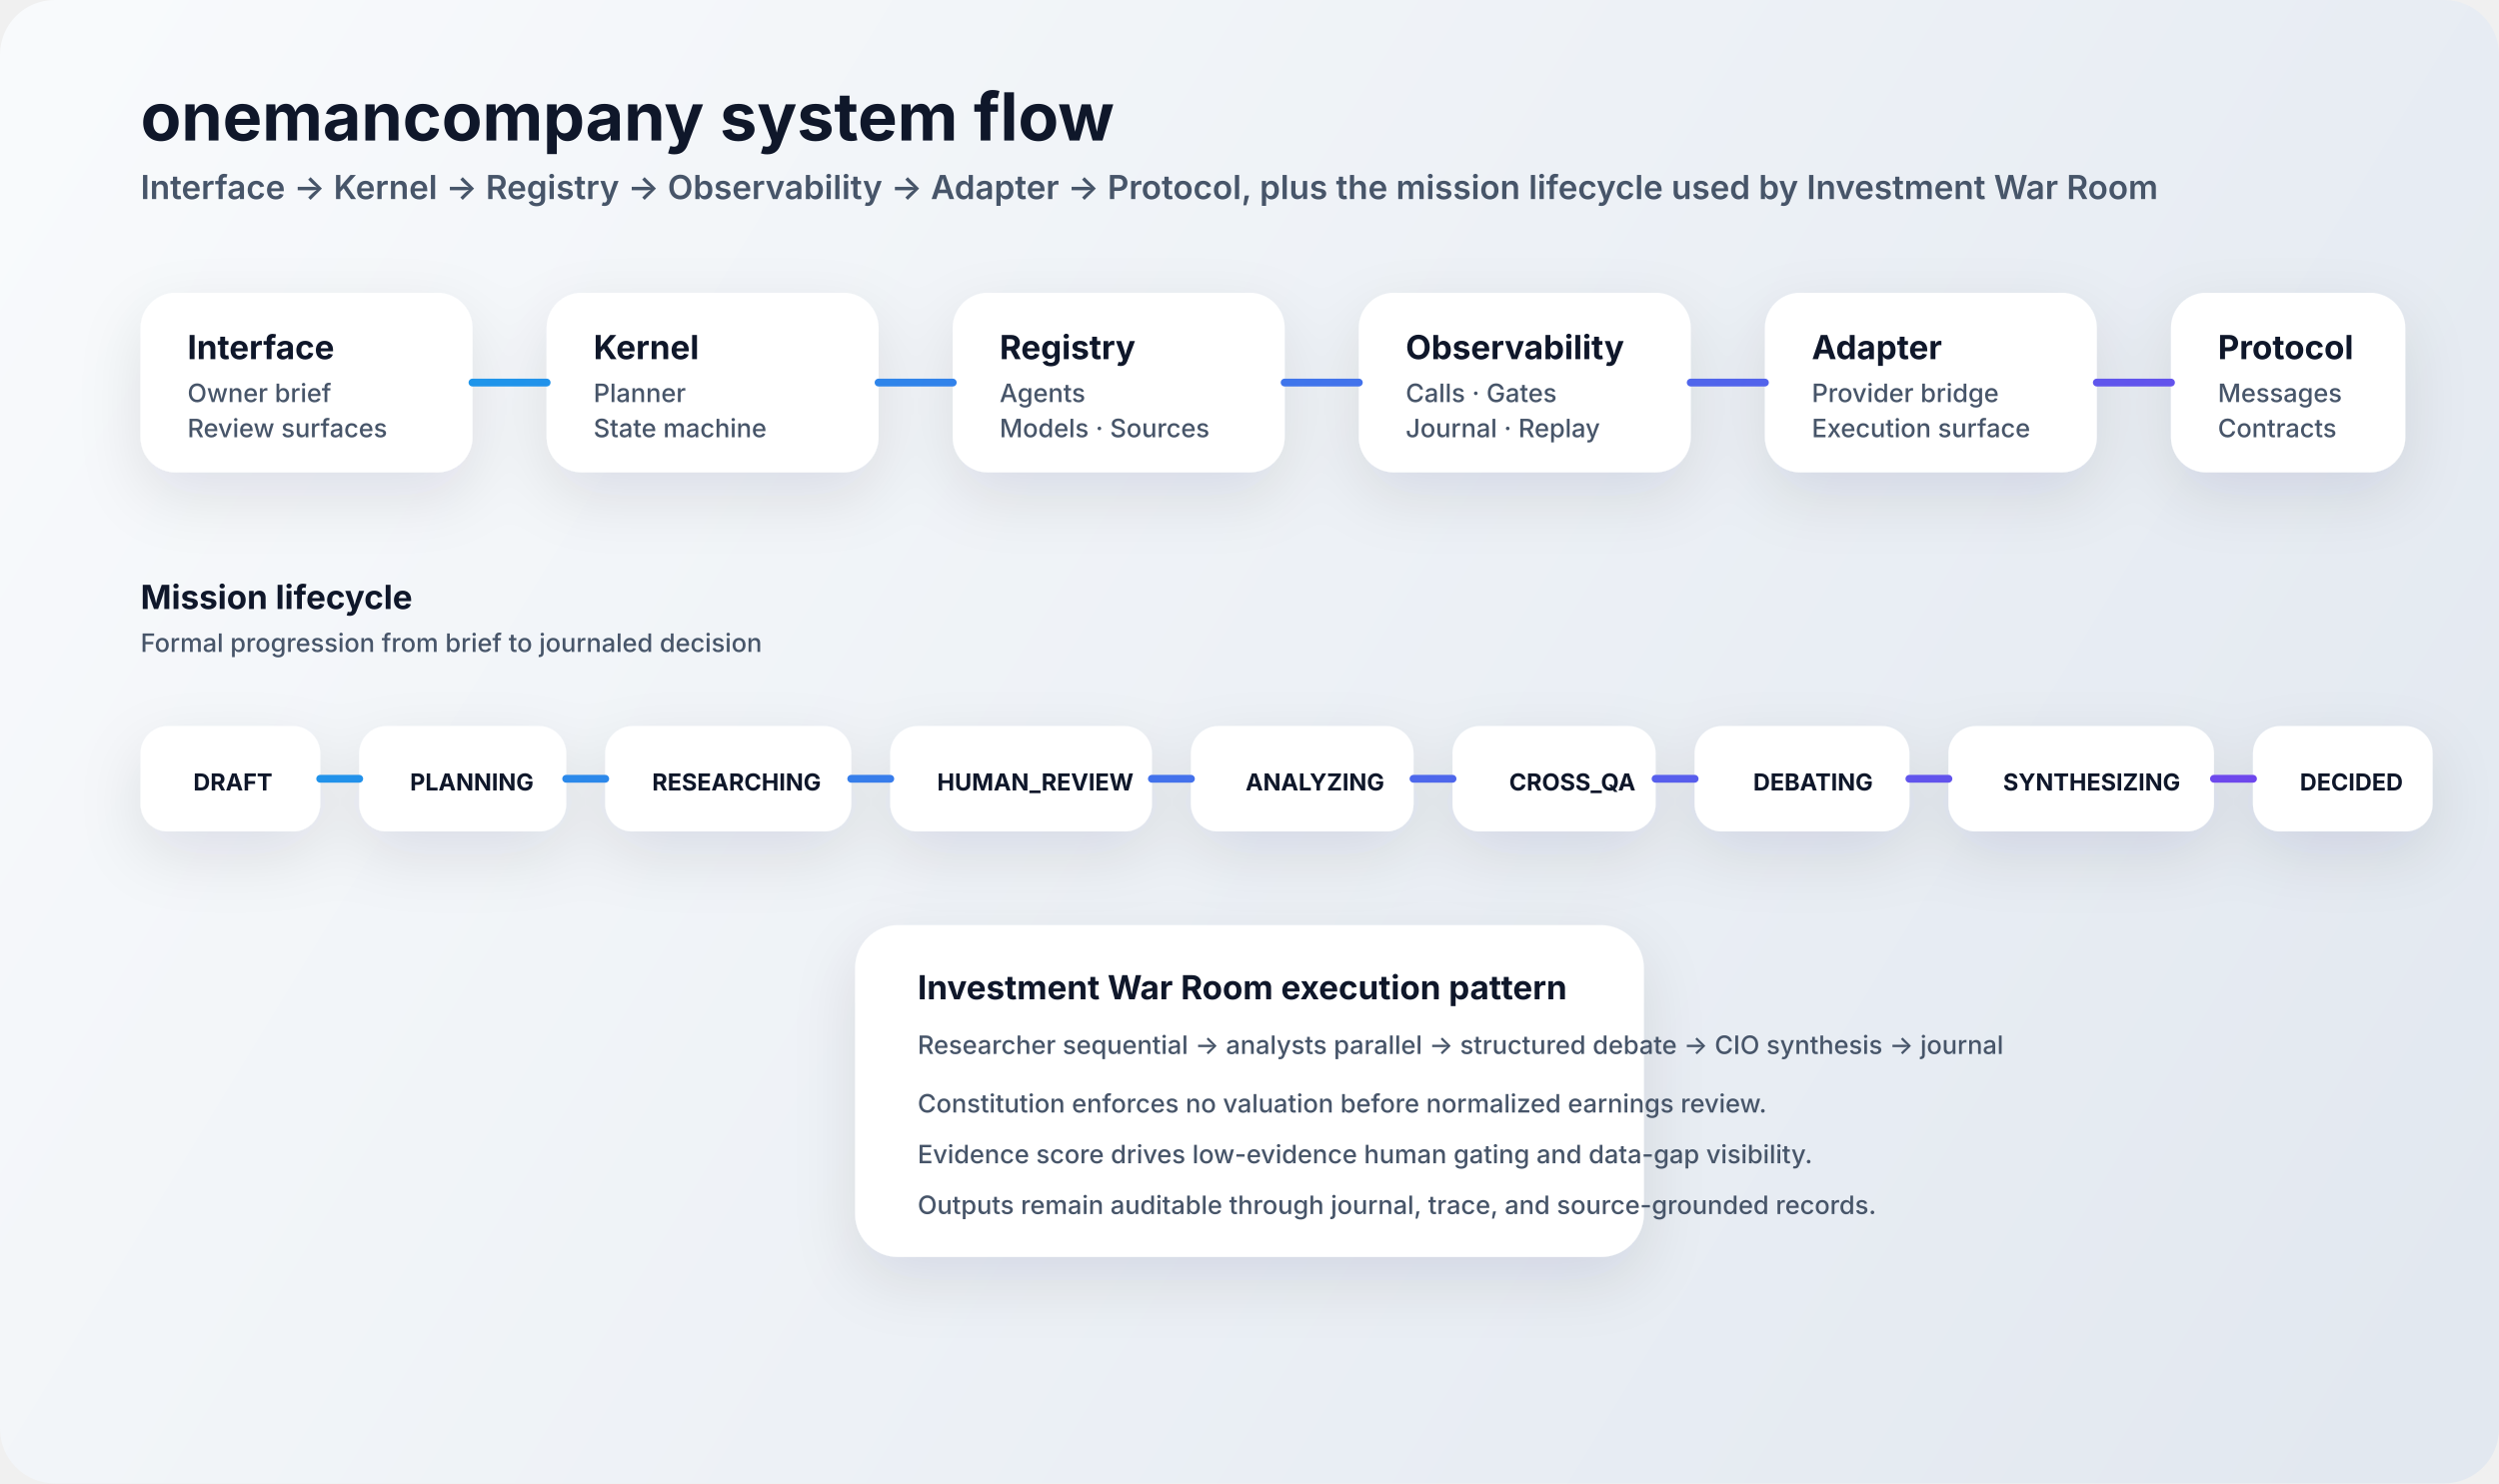
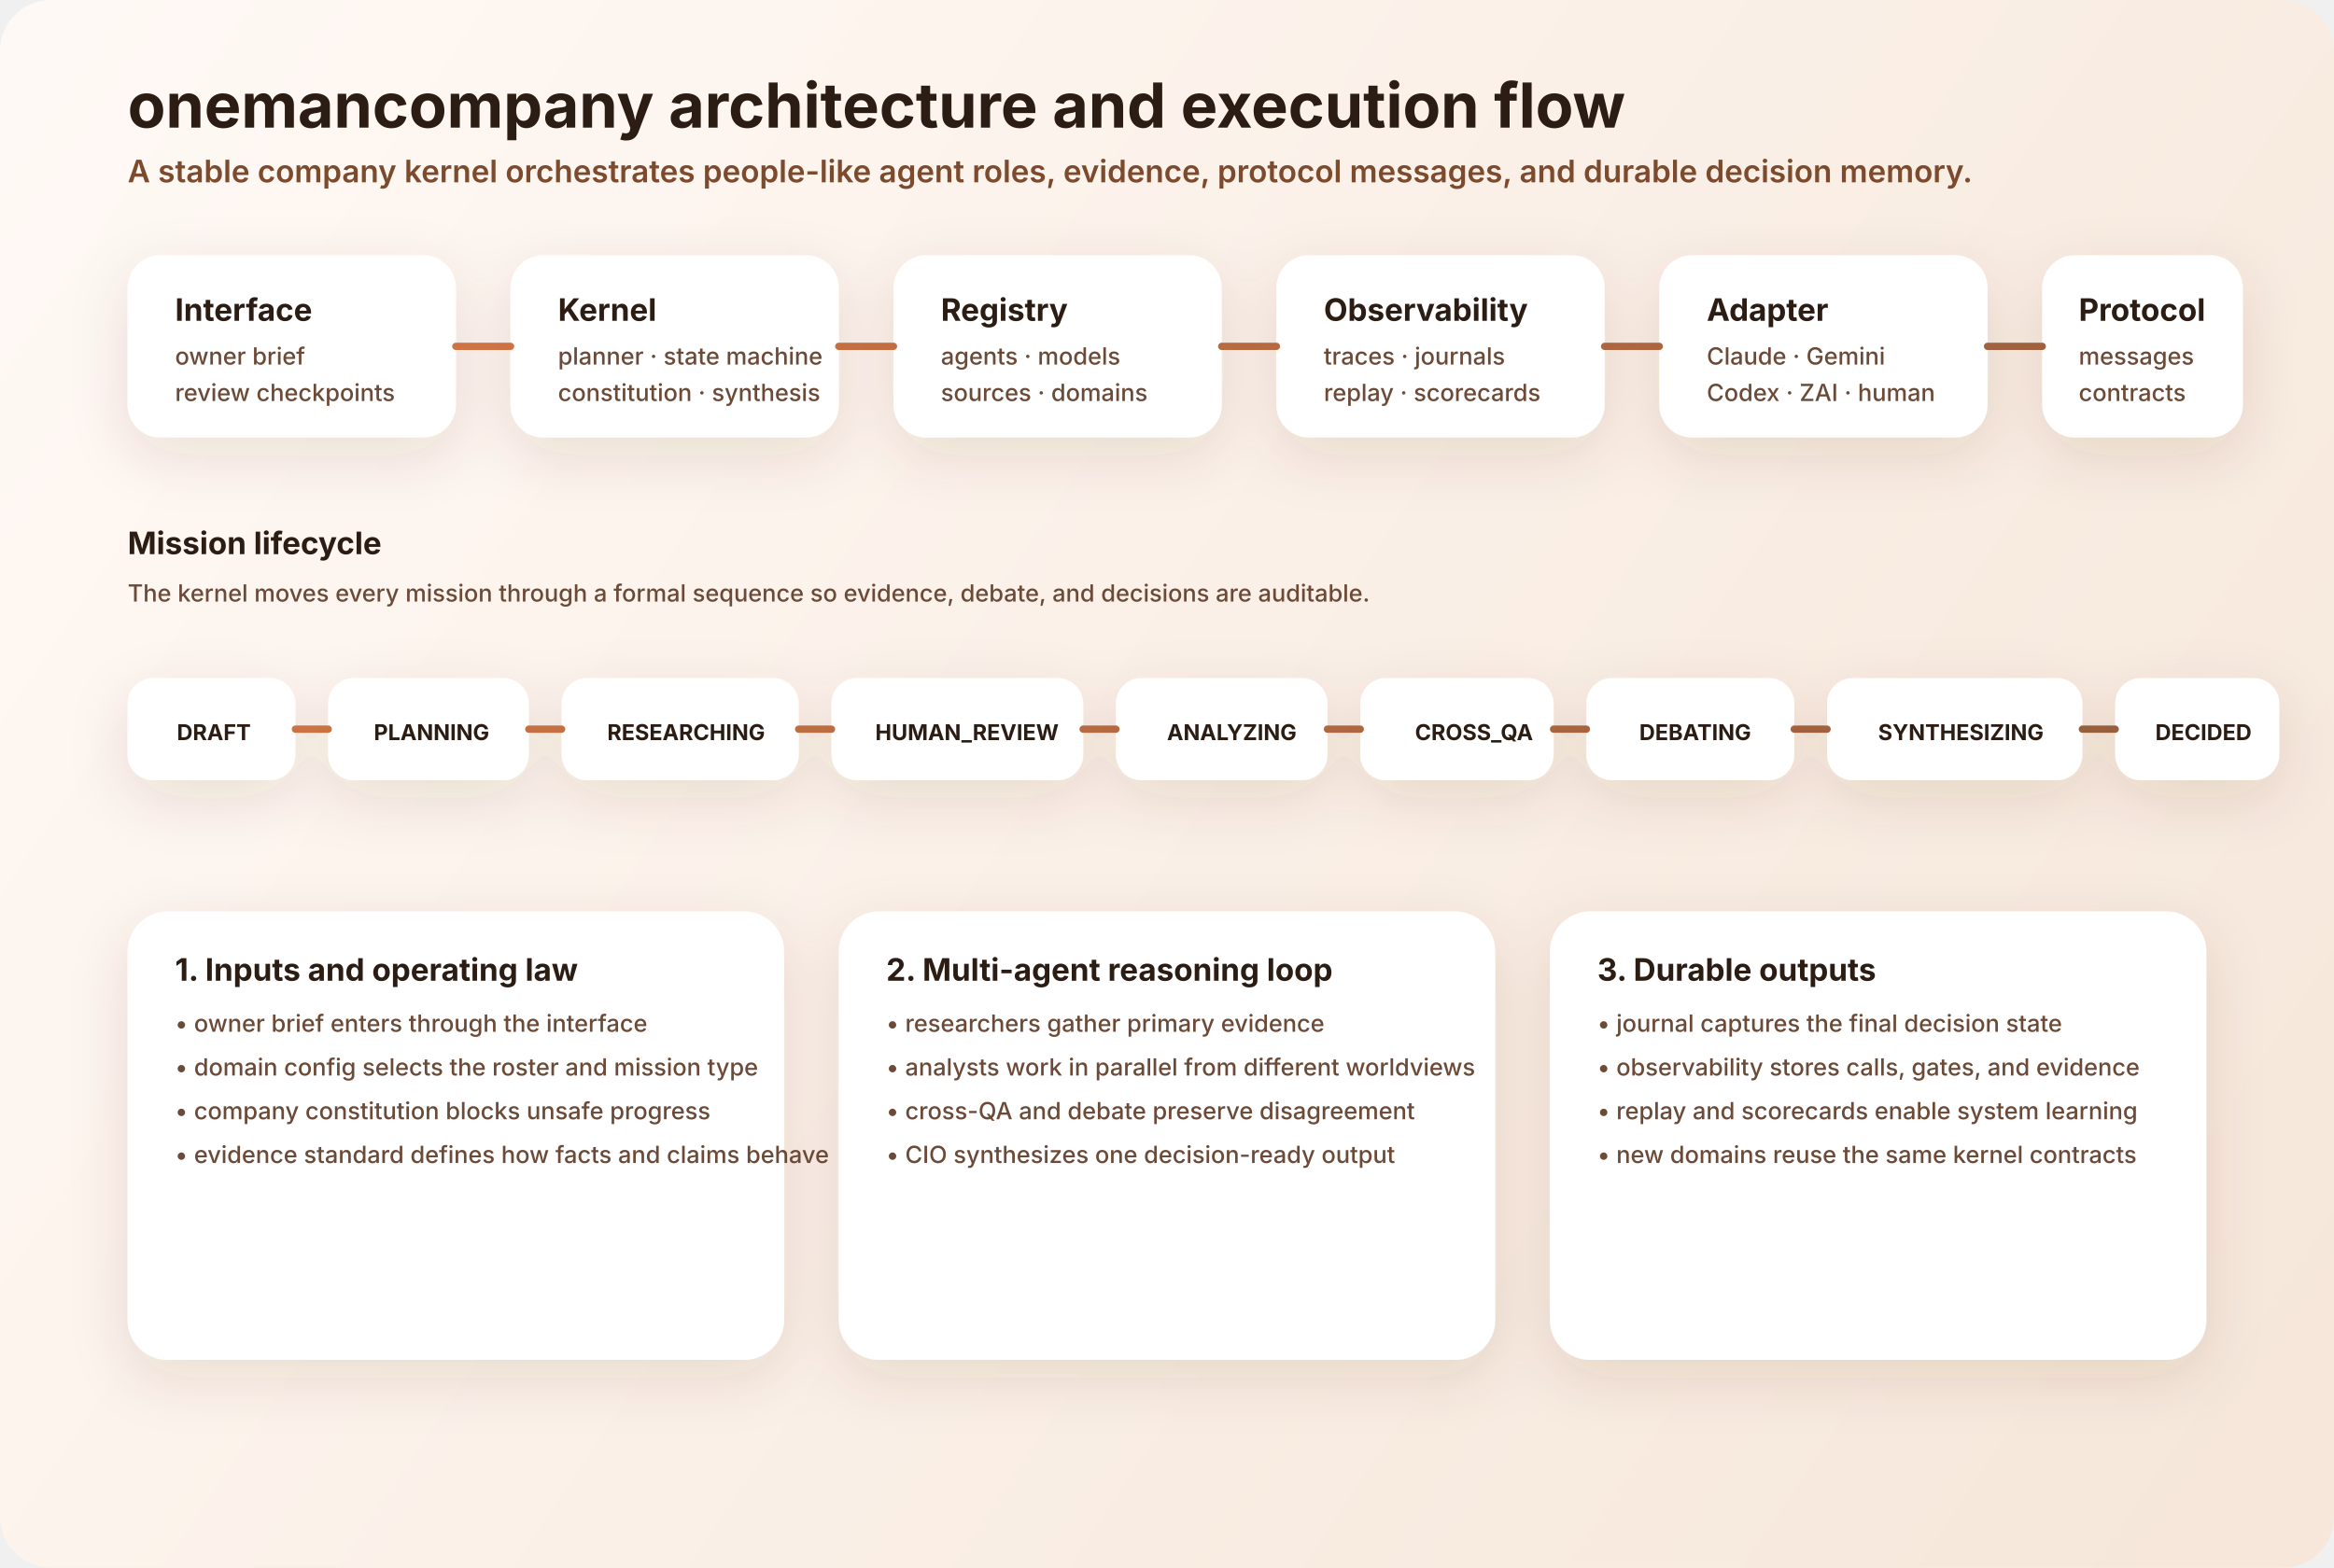
- <svg xmlns="http://www.w3.org/2000/svg" width="1280" height="760" viewBox="0 0 1280 760" fill="none">
+ <svg xmlns="http://www.w3.org/2000/svg" width="1280" height="860" viewBox="0 0 1280 860" fill="none">
  <defs>
-     <linearGradient id="bg" x1="40" y1="20" x2="1220" y2="740" gradientUnits="userSpaceOnUse">
-       <stop stop-color="#F8FAFC" />
-       <stop offset="1" stop-color="#E2E8F0" />
+     <linearGradient id="bg" x1="30" y1="20" x2="1220" y2="824" gradientUnits="userSpaceOnUse">
+       <stop stop-color="#FFF9F5" />
+       <stop offset="1" stop-color="#F6E7DA" />
    </linearGradient>
-     <linearGradient id="accent" x1="88" y1="92" x2="1180" y2="676" gradientUnits="userSpaceOnUse">
-       <stop stop-color="#0EA5E9" />
-       <stop offset="1" stop-color="#7C3AED" />
+     <linearGradient id="ink" x1="84" y1="120" x2="1180" y2="760" gradientUnits="userSpaceOnUse">
+       <stop stop-color="#D97745" />
+       <stop offset="1" stop-color="#8B5A3C" />
    </linearGradient>
-     <filter id="shadow" x="0" y="0" width="1280" height="760" filterUnits="userSpaceOnUse" color-interpolation-filters="sRGB">
-       <feDropShadow dx="0" dy="12" stdDeviation="16" flood-color="#0F172A" flood-opacity="0.10" />
+     <filter id="shadow" x="0" y="0" width="1280" height="860" filterUnits="userSpaceOnUse" color-interpolation-filters="sRGB">
+       <feDropShadow dx="0" dy="10" stdDeviation="16" flood-color="#5B341F" flood-opacity="0.12" />
    </filter>
    <style>
-       .title { font: 700 34px Inter, Segoe UI, Arial, sans-serif; fill: #0F172A; }
-       .subtitle { font: 600 17px Inter, Segoe UI, Arial, sans-serif; fill: #475569; }
-       .boxTitle { font: 700 17px Inter, Segoe UI, Arial, sans-serif; fill: #0F172A; }
-       .boxText { font: 500 13px Inter, Segoe UI, Arial, sans-serif; fill: #475569; }
-       .chip { font: 700 12px Inter, Segoe UI, Arial, sans-serif; fill: #0F172A; }
+       .title { font: 700 34px Inter, Segoe UI, Arial, sans-serif; fill: #2B1C14; }
+       .subtitle { font: 600 17px Inter, Segoe UI, Arial, sans-serif; fill: #7C4A2D; }
+       .boxTitle { font: 700 17px Inter, Segoe UI, Arial, sans-serif; fill: #2B1C14; }
+       .boxText { font: 500 13px Inter, Segoe UI, Arial, sans-serif; fill: #6B4A38; }
+       .chip { font: 700 12px Inter, Segoe UI, Arial, sans-serif; fill: #2B1C14; }
    </style>
  </defs>
-   <rect width="1280" height="760" rx="28" fill="url(#bg)" />
-   <text x="72" y="72" class="title">onemancompany system flow</text>
-   <text x="72" y="102" class="subtitle">Interface → Kernel → Registry → Observability → Adapter → Protocol, plus the mission lifecycle used by Investment War Room</text>
+   <rect width="1280" height="860" rx="28" fill="url(#bg)" />
+   <text x="70" y="70" class="title">onemancompany architecture and execution flow</text>
+   <text x="70" y="100" class="subtitle">A stable company kernel orchestrates people-like agent roles, evidence, protocol messages, and durable decision memory.</text>
  <g filter="url(#shadow)">
-     <rect x="72" y="150" width="170" height="92" rx="18" fill="#FFFFFF" />
-     <rect x="280" y="150" width="170" height="92" rx="18" fill="#FFFFFF" />
-     <rect x="488" y="150" width="170" height="92" rx="18" fill="#FFFFFF" />
-     <rect x="696" y="150" width="170" height="92" rx="18" fill="#FFFFFF" />
-     <rect x="904" y="150" width="170" height="92" rx="18" fill="#FFFFFF" />
-     <rect x="1112" y="150" width="120" height="92" rx="18" fill="#FFFFFF" />
+     <rect x="70" y="140" width="180" height="100" rx="18" fill="#FFFFFF" />
+     <rect x="280" y="140" width="180" height="100" rx="18" fill="#FFFFFF" />
+     <rect x="490" y="140" width="180" height="100" rx="18" fill="#FFFFFF" />
+     <rect x="700" y="140" width="180" height="100" rx="18" fill="#FFFFFF" />
+     <rect x="910" y="140" width="180" height="100" rx="18" fill="#FFFFFF" />
+     <rect x="1120" y="140" width="110" height="100" rx="18" fill="#FFFFFF" />
  </g>
  <g>
-     <text x="96" y="184" class="boxTitle">Interface</text>
-     <text x="96" y="206" class="boxText">Owner brief</text>
-     <text x="96" y="224" class="boxText">Review surfaces</text>
-     <text x="304" y="184" class="boxTitle">Kernel</text>
-     <text x="304" y="206" class="boxText">Planner</text>
-     <text x="304" y="224" class="boxText">State machine</text>
-     <text x="512" y="184" class="boxTitle">Registry</text>
-     <text x="512" y="206" class="boxText">Agents</text>
-     <text x="512" y="224" class="boxText">Models · Sources</text>
-     <text x="720" y="184" class="boxTitle">Observability</text>
-     <text x="720" y="206" class="boxText">Calls · Gates</text>
-     <text x="720" y="224" class="boxText">Journal · Replay</text>
-     <text x="928" y="184" class="boxTitle">Adapter</text>
-     <text x="928" y="206" class="boxText">Provider bridge</text>
-     <text x="928" y="224" class="boxText">Execution surface</text>
-     <text x="1136" y="184" class="boxTitle">Protocol</text>
-     <text x="1136" y="206" class="boxText">Messages</text>
-     <text x="1136" y="224" class="boxText">Contracts</text>
+     <text x="96" y="176" class="boxTitle">Interface</text>
+     <text x="96" y="200" class="boxText">owner brief</text>
+     <text x="96" y="220" class="boxText">review checkpoints</text>
+     <text x="306" y="176" class="boxTitle">Kernel</text>
+     <text x="306" y="200" class="boxText">planner · state machine</text>
+     <text x="306" y="220" class="boxText">constitution · synthesis</text>
+     <text x="516" y="176" class="boxTitle">Registry</text>
+     <text x="516" y="200" class="boxText">agents · models</text>
+     <text x="516" y="220" class="boxText">sources · domains</text>
+     <text x="726" y="176" class="boxTitle">Observability</text>
+     <text x="726" y="200" class="boxText">traces · journals</text>
+     <text x="726" y="220" class="boxText">replay · scorecards</text>
+     <text x="936" y="176" class="boxTitle">Adapter</text>
+     <text x="936" y="200" class="boxText">Claude · Gemini</text>
+     <text x="936" y="220" class="boxText">Codex · ZAI · human</text>
+     <text x="1140" y="176" class="boxTitle">Protocol</text>
+     <text x="1140" y="200" class="boxText">messages</text>
+     <text x="1140" y="220" class="boxText">contracts</text>
  </g>
-   <path d="M242 196H280" stroke="url(#accent)" stroke-width="4" stroke-linecap="round" />
-   <path d="M450 196H488" stroke="url(#accent)" stroke-width="4" stroke-linecap="round" />
-   <path d="M658 196H696" stroke="url(#accent)" stroke-width="4" stroke-linecap="round" />
-   <path d="M866 196H904" stroke="url(#accent)" stroke-width="4" stroke-linecap="round" />
-   <path d="M1074 196H1112" stroke="url(#accent)" stroke-width="4" stroke-linecap="round" />
-   <text x="72" y="312" class="boxTitle">Mission lifecycle</text>
-   <text x="72" y="334" class="boxText">Formal progression from brief to journaled decision</text>
+   <path d="M250 190H280" stroke="url(#ink)" stroke-width="4" stroke-linecap="round" />
+   <path d="M460 190H490" stroke="url(#ink)" stroke-width="4" stroke-linecap="round" />
+   <path d="M670 190H700" stroke="url(#ink)" stroke-width="4" stroke-linecap="round" />
+   <path d="M880 190H910" stroke="url(#ink)" stroke-width="4" stroke-linecap="round" />
+   <path d="M1090 190H1120" stroke="url(#ink)" stroke-width="4" stroke-linecap="round" />
+   <text x="70" y="304" class="boxTitle">Mission lifecycle</text>
+   <text x="70" y="330" class="boxText">The kernel moves every mission through a formal sequence so evidence, debate, and decisions are auditable.</text>
  <g filter="url(#shadow)">
-     <rect x="72" y="372" width="92" height="54" rx="14" fill="#FFFFFF" />
-     <rect x="184" y="372" width="106" height="54" rx="14" fill="#FFFFFF" />
-     <rect x="310" y="372" width="126" height="54" rx="14" fill="#FFFFFF" />
-     <rect x="456" y="372" width="134" height="54" rx="14" fill="#FFFFFF" />
-     <rect x="610" y="372" width="114" height="54" rx="14" fill="#FFFFFF" />
-     <rect x="744" y="372" width="104" height="54" rx="14" fill="#FFFFFF" />
-     <rect x="868" y="372" width="110" height="54" rx="14" fill="#FFFFFF" />
-     <rect x="998" y="372" width="136" height="54" rx="14" fill="#FFFFFF" />
-     <rect x="1154" y="372" width="92" height="54" rx="14" fill="#FFFFFF" />
+     <rect x="70" y="372" width="92" height="56" rx="14" fill="#FFFFFF" />
+     <rect x="180" y="372" width="110" height="56" rx="14" fill="#FFFFFF" />
+     <rect x="308" y="372" width="130" height="56" rx="14" fill="#FFFFFF" />
+     <rect x="456" y="372" width="138" height="56" rx="14" fill="#FFFFFF" />
+     <rect x="612" y="372" width="116" height="56" rx="14" fill="#FFFFFF" />
+     <rect x="746" y="372" width="106" height="56" rx="14" fill="#FFFFFF" />
+     <rect x="870" y="372" width="114" height="56" rx="14" fill="#FFFFFF" />
+     <rect x="1002" y="372" width="140" height="56" rx="14" fill="#FFFFFF" />
+     <rect x="1160" y="372" width="90" height="56" rx="14" fill="#FFFFFF" />
  </g>
  <g class="chip">
-     <text x="99" y="405">DRAFT</text>
-     <text x="210" y="405">PLANNING</text>
-     <text x="334" y="405">RESEARCHING</text>
-     <text x="480" y="405">HUMAN_REVIEW</text>
-     <text x="638" y="405">ANALYZING</text>
-     <text x="773" y="405">CROSS_QA</text>
-     <text x="898" y="405">DEBATING</text>
-     <text x="1026" y="405">SYNTHESIZING</text>
-     <text x="1178" y="405">DECIDED</text>
+     <text x="97" y="406">DRAFT</text>
+     <text x="205" y="406">PLANNING</text>
+     <text x="333" y="406">RESEARCHING</text>
+     <text x="480" y="406">HUMAN_REVIEW</text>
+     <text x="640" y="406">ANALYZING</text>
+     <text x="776" y="406">CROSS_QA</text>
+     <text x="899" y="406">DEBATING</text>
+     <text x="1030" y="406">SYNTHESIZING</text>
+     <text x="1182" y="406">DECIDED</text>
  </g>
-   <path d="M164 399H184" stroke="url(#accent)" stroke-width="4" stroke-linecap="round" />
-   <path d="M290 399H310" stroke="url(#accent)" stroke-width="4" stroke-linecap="round" />
-   <path d="M436 399H456" stroke="url(#accent)" stroke-width="4" stroke-linecap="round" />
-   <path d="M590 399H610" stroke="url(#accent)" stroke-width="4" stroke-linecap="round" />
-   <path d="M724 399H744" stroke="url(#accent)" stroke-width="4" stroke-linecap="round" />
-   <path d="M848 399H868" stroke="url(#accent)" stroke-width="4" stroke-linecap="round" />
-   <path d="M978 399H998" stroke="url(#accent)" stroke-width="4" stroke-linecap="round" />
-   <path d="M1134 399H1154" stroke="url(#accent)" stroke-width="4" stroke-linecap="round" />
+   <path d="M162 400H180" stroke="url(#ink)" stroke-width="4" stroke-linecap="round" />
+   <path d="M290 400H308" stroke="url(#ink)" stroke-width="4" stroke-linecap="round" />
+   <path d="M438 400H456" stroke="url(#ink)" stroke-width="4" stroke-linecap="round" />
+   <path d="M594 400H612" stroke="url(#ink)" stroke-width="4" stroke-linecap="round" />
+   <path d="M728 400H746" stroke="url(#ink)" stroke-width="4" stroke-linecap="round" />
+   <path d="M852 400H870" stroke="url(#ink)" stroke-width="4" stroke-linecap="round" />
+   <path d="M984 400H1002" stroke="url(#ink)" stroke-width="4" stroke-linecap="round" />
+   <path d="M1142 400H1160" stroke="url(#ink)" stroke-width="4" stroke-linecap="round" />
  <g filter="url(#shadow)">
-     <rect x="438" y="474" width="404" height="170" rx="22" fill="#FFFFFF" />
+     <rect x="70" y="500" width="360" height="246" rx="22" fill="#FFFFFF" />
+     <rect x="460" y="500" width="360" height="246" rx="22" fill="#FFFFFF" />
+     <rect x="850" y="500" width="360" height="246" rx="22" fill="#FFFFFF" />
  </g>
-   <text x="470" y="512" class="boxTitle">Investment War Room execution pattern</text>
-   <text x="470" y="540" class="boxText">Researcher sequential → analysts parallel → structured debate → CIO synthesis → journal</text>
-   <text x="470" y="570" class="boxText">Constitution enforces no valuation before normalized earnings review.</text>
-   <text x="470" y="596" class="boxText">Evidence score drives low-evidence human gating and data-gap visibility.</text>
-   <text x="470" y="622" class="boxText">Outputs remain auditable through journal, trace, and source-grounded records.</text>
+   <text x="96" y="538" class="boxTitle">1. Inputs and operating law</text>
+   <text x="96" y="566" class="boxText">• owner brief enters through the interface</text>
+   <text x="96" y="590" class="boxText">• domain config selects the roster and mission type</text>
+   <text x="96" y="614" class="boxText">• company constitution blocks unsafe progress</text>
+   <text x="96" y="638" class="boxText">• evidence standard defines how facts and claims behave</text>
+   <text x="486" y="538" class="boxTitle">2. Multi-agent reasoning loop</text>
+   <text x="486" y="566" class="boxText">• researchers gather primary evidence</text>
+   <text x="486" y="590" class="boxText">• analysts work in parallel from different worldviews</text>
+   <text x="486" y="614" class="boxText">• cross-QA and debate preserve disagreement</text>
+   <text x="486" y="638" class="boxText">• CIO synthesizes one decision-ready output</text>
+   <text x="876" y="538" class="boxTitle">3. Durable outputs</text>
+   <text x="876" y="566" class="boxText">• journal captures the final decision state</text>
+   <text x="876" y="590" class="boxText">• observability stores calls, gates, and evidence</text>
+   <text x="876" y="614" class="boxText">• replay and scorecards enable system learning</text>
+   <text x="876" y="638" class="boxText">• new domains reuse the same kernel contracts</text>
</svg>
